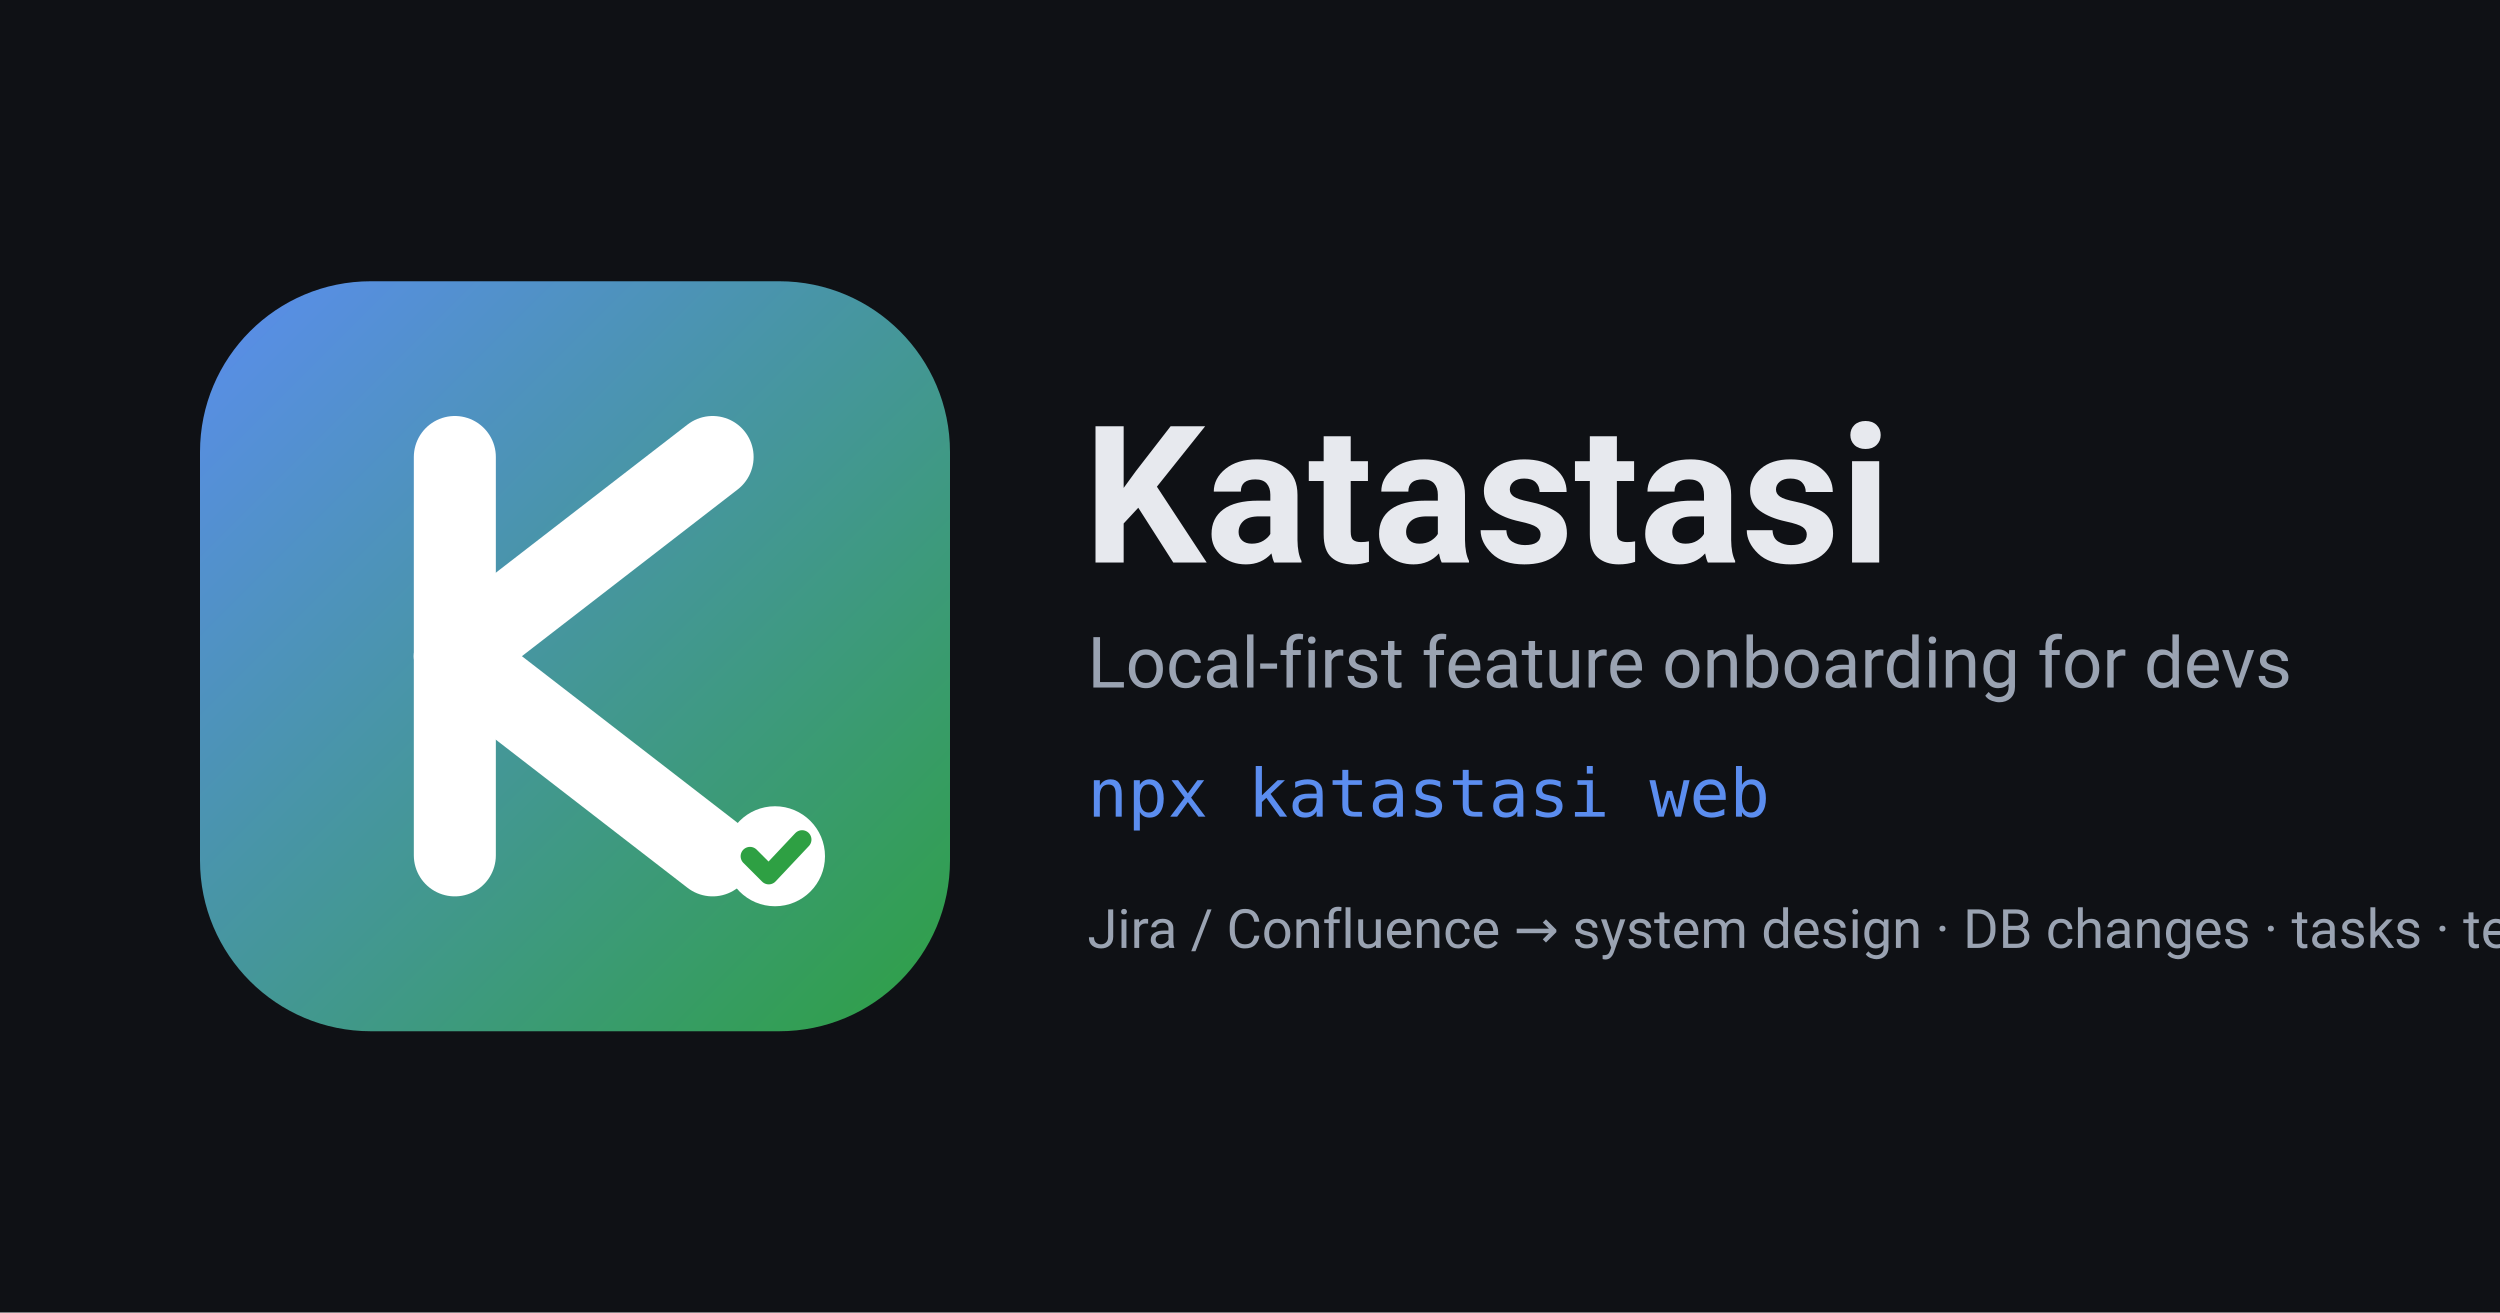
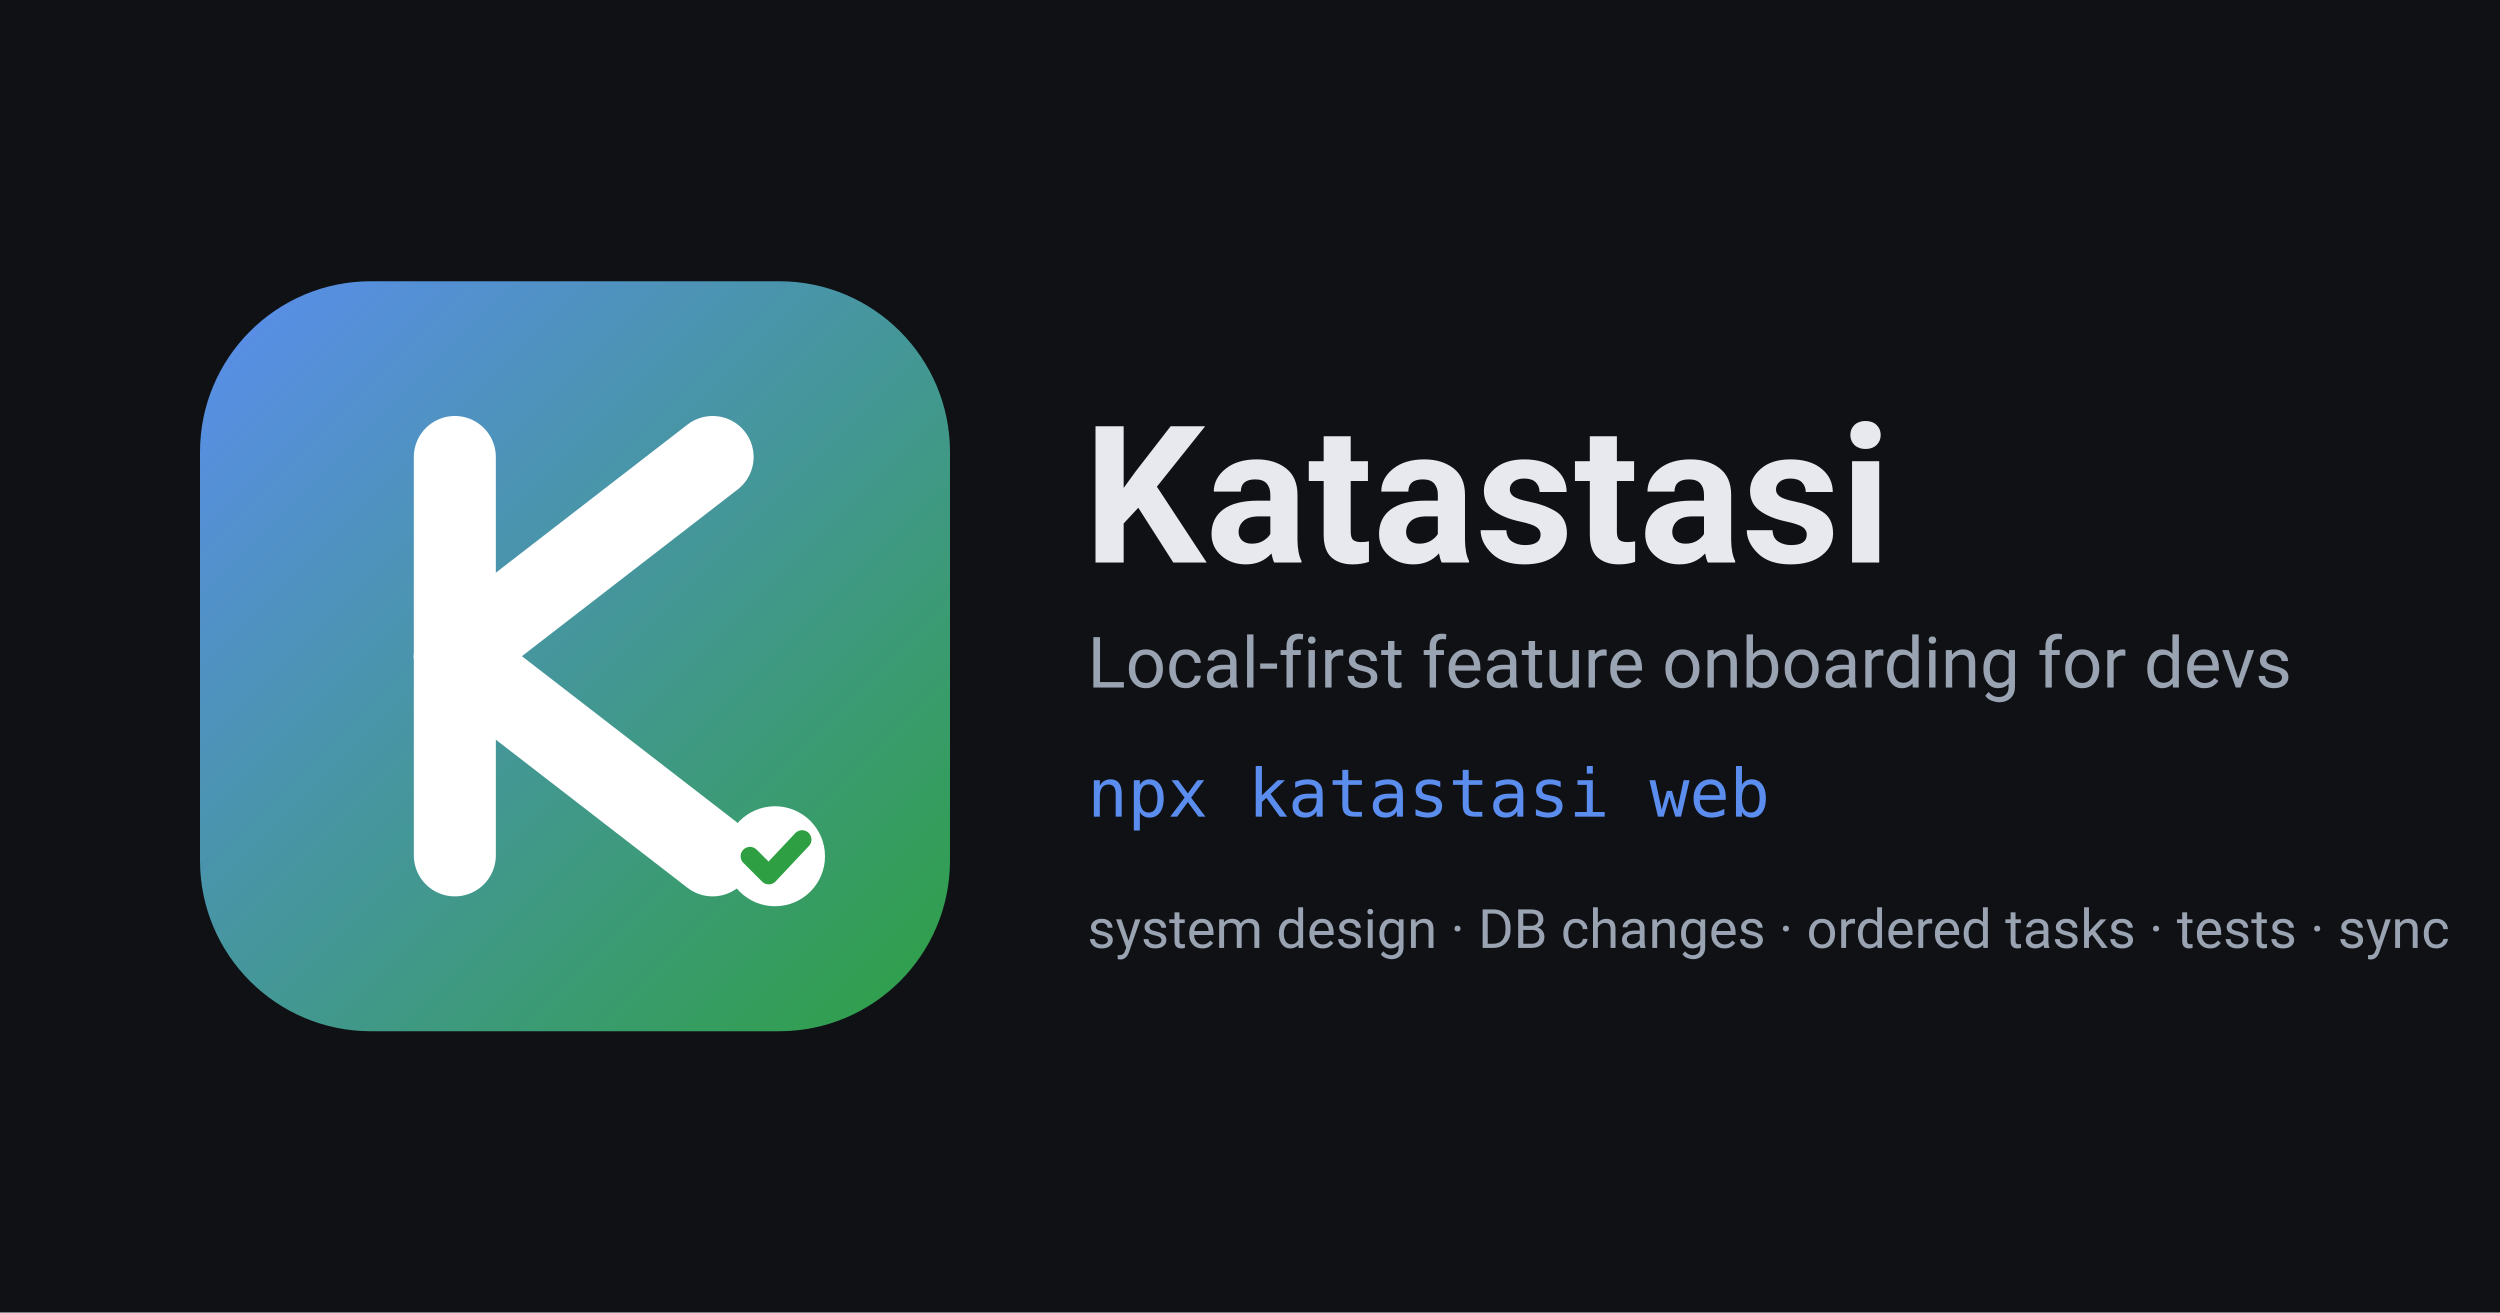
<svg xmlns="http://www.w3.org/2000/svg" width="1200" height="630" viewBox="0 0 1200 630">
  <defs>
    <linearGradient id="kg" x1="0" y1="0" x2="360" y2="360" gradientUnits="userSpaceOnUse">
      <stop offset="0" stop-color="#5b8def" />
      <stop offset="1" stop-color="#2ea043" />
    </linearGradient>
  </defs>
  <rect width="1200" height="630" fill="#0f1115" />
  <g transform="translate(96,135)">
    <rect width="360" height="360" rx="82" fill="url(#kg)" />
    <g transform="translate(0,0) scale(0.703)" fill="none" stroke="#ffffff" stroke-width="56" stroke-linecap="round" stroke-linejoin="round">
      <path d="M174 120 V392" />
      <path d="M174 256 L350 120" />
      <path d="M174 256 L350 392" />
    </g>
    <circle cx="276" cy="276" r="24" fill="#ffffff" />
    <path d="M264 276 L273 285 L289 268" fill="none" stroke="#2ea043" stroke-width="9" stroke-linecap="round" stroke-linejoin="round" />
  </g>
  <text x="520" y="270" fill="#e7e9ee" font-family="system-ui,Segoe UI,Roboto,sans-serif" font-size="92" font-weight="700">Katastasi</text>
  <text x="522" y="330" fill="#9aa3b2" font-family="system-ui,Segoe UI,Roboto,sans-serif" font-size="34">Local-first feature onboarding for devs</text>
  <text x="522" y="392" fill="#5b8def" font-family="ui-monospace,Menlo,Consolas,monospace" font-size="32">npx katastasi web</text>
-   <text x="522" y="455" fill="#9aa3b2" font-family="system-ui,Segoe UI,Roboto,sans-serif" font-size="26">Jira / Confluence → system design · DB changes · tasks · tests · sync</text>
+   <text x="522" y="455" fill="#9aa3b2" font-family="system-ui,Segoe UI,Roboto,sans-serif" font-size="26">system design · DB changes · ordered tasks · tests · sync</text>
</svg>
